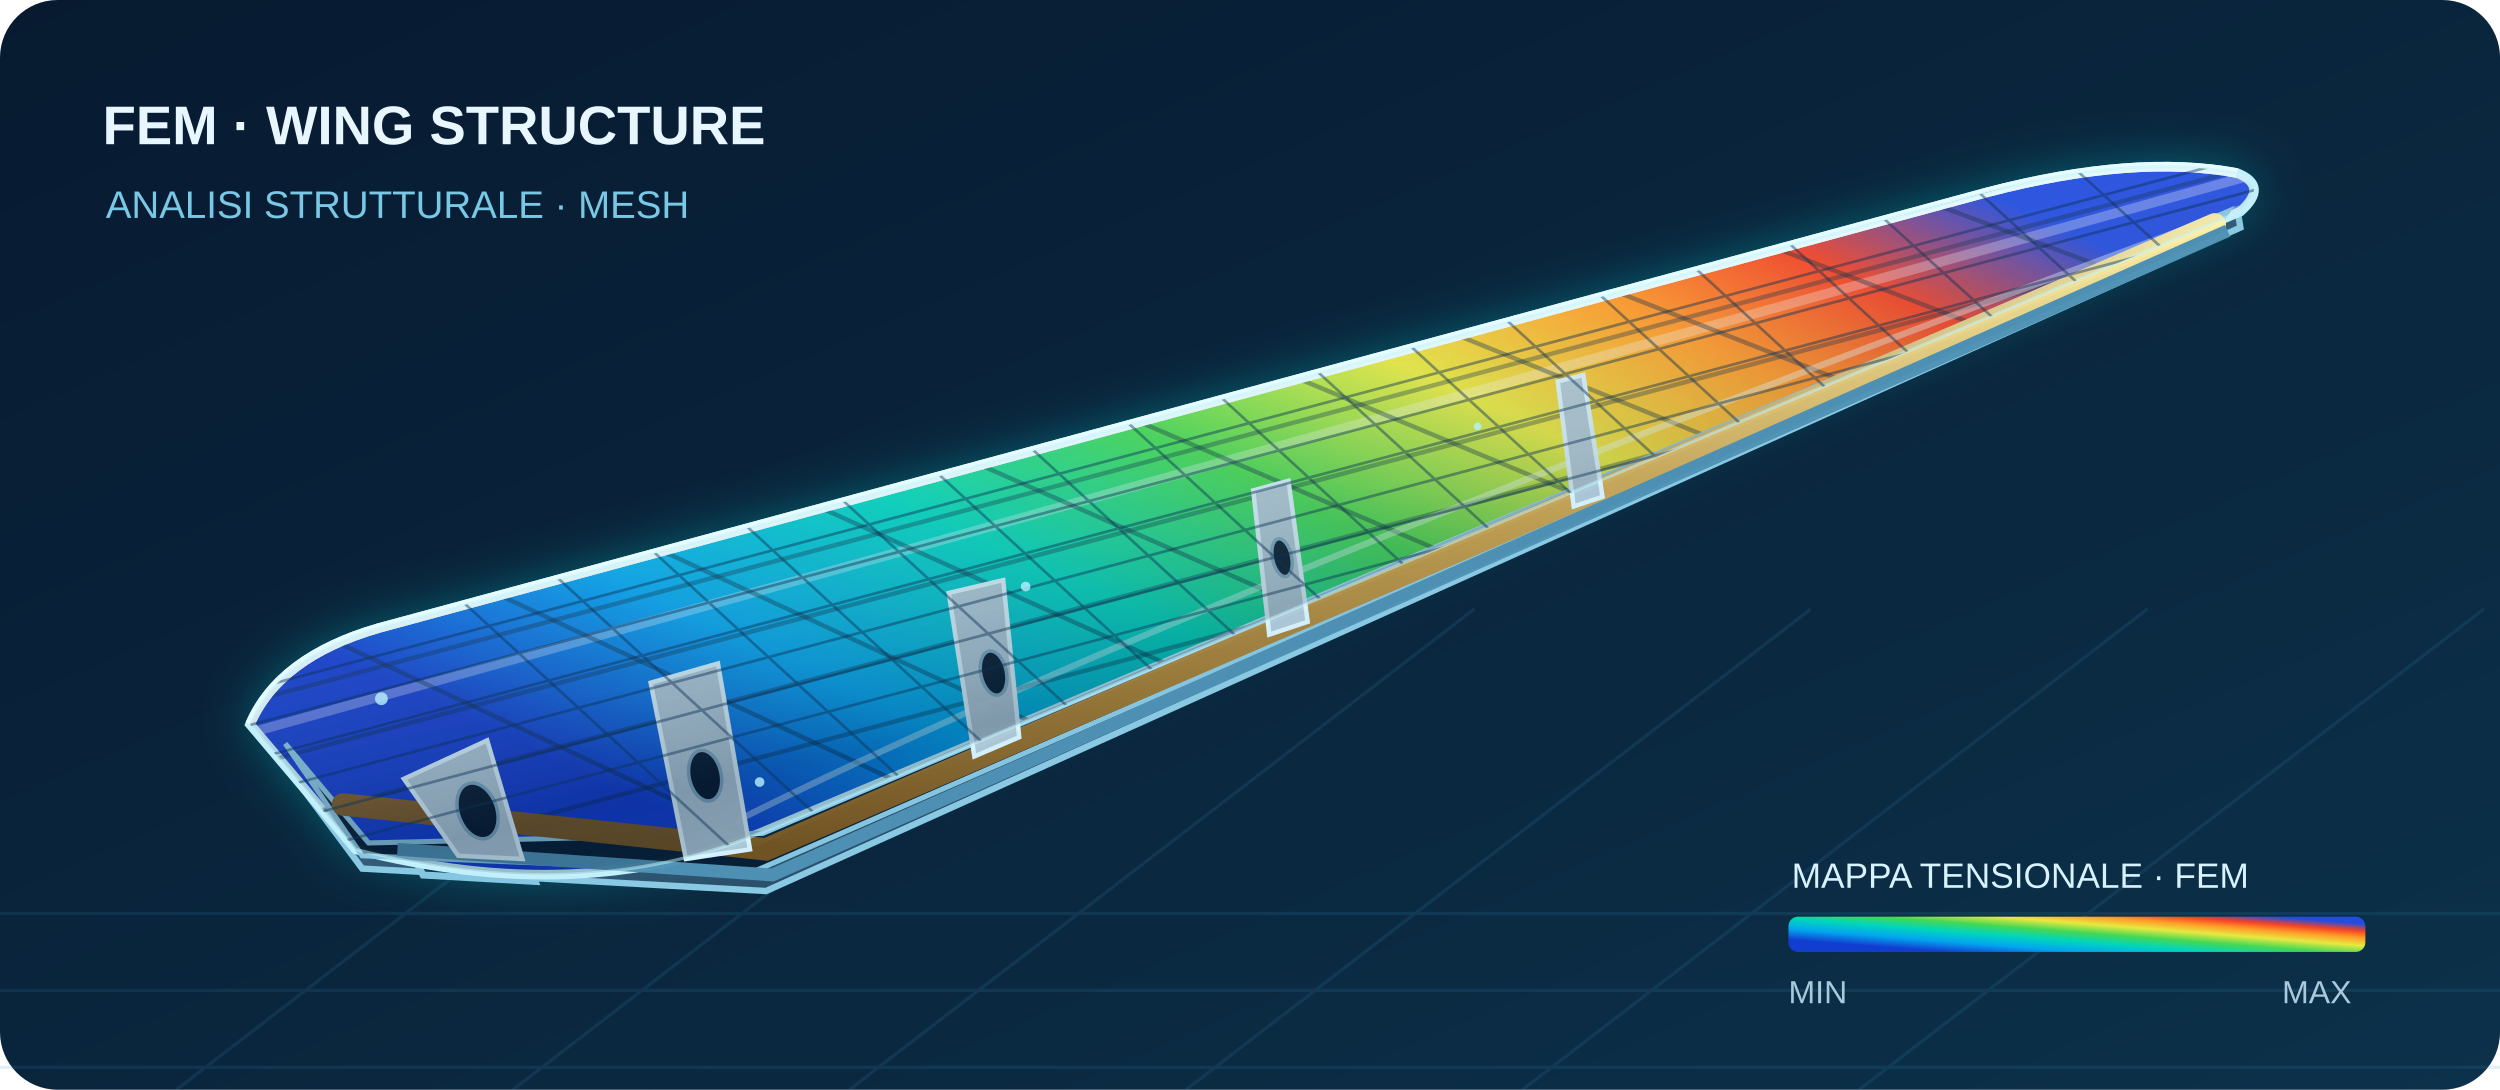
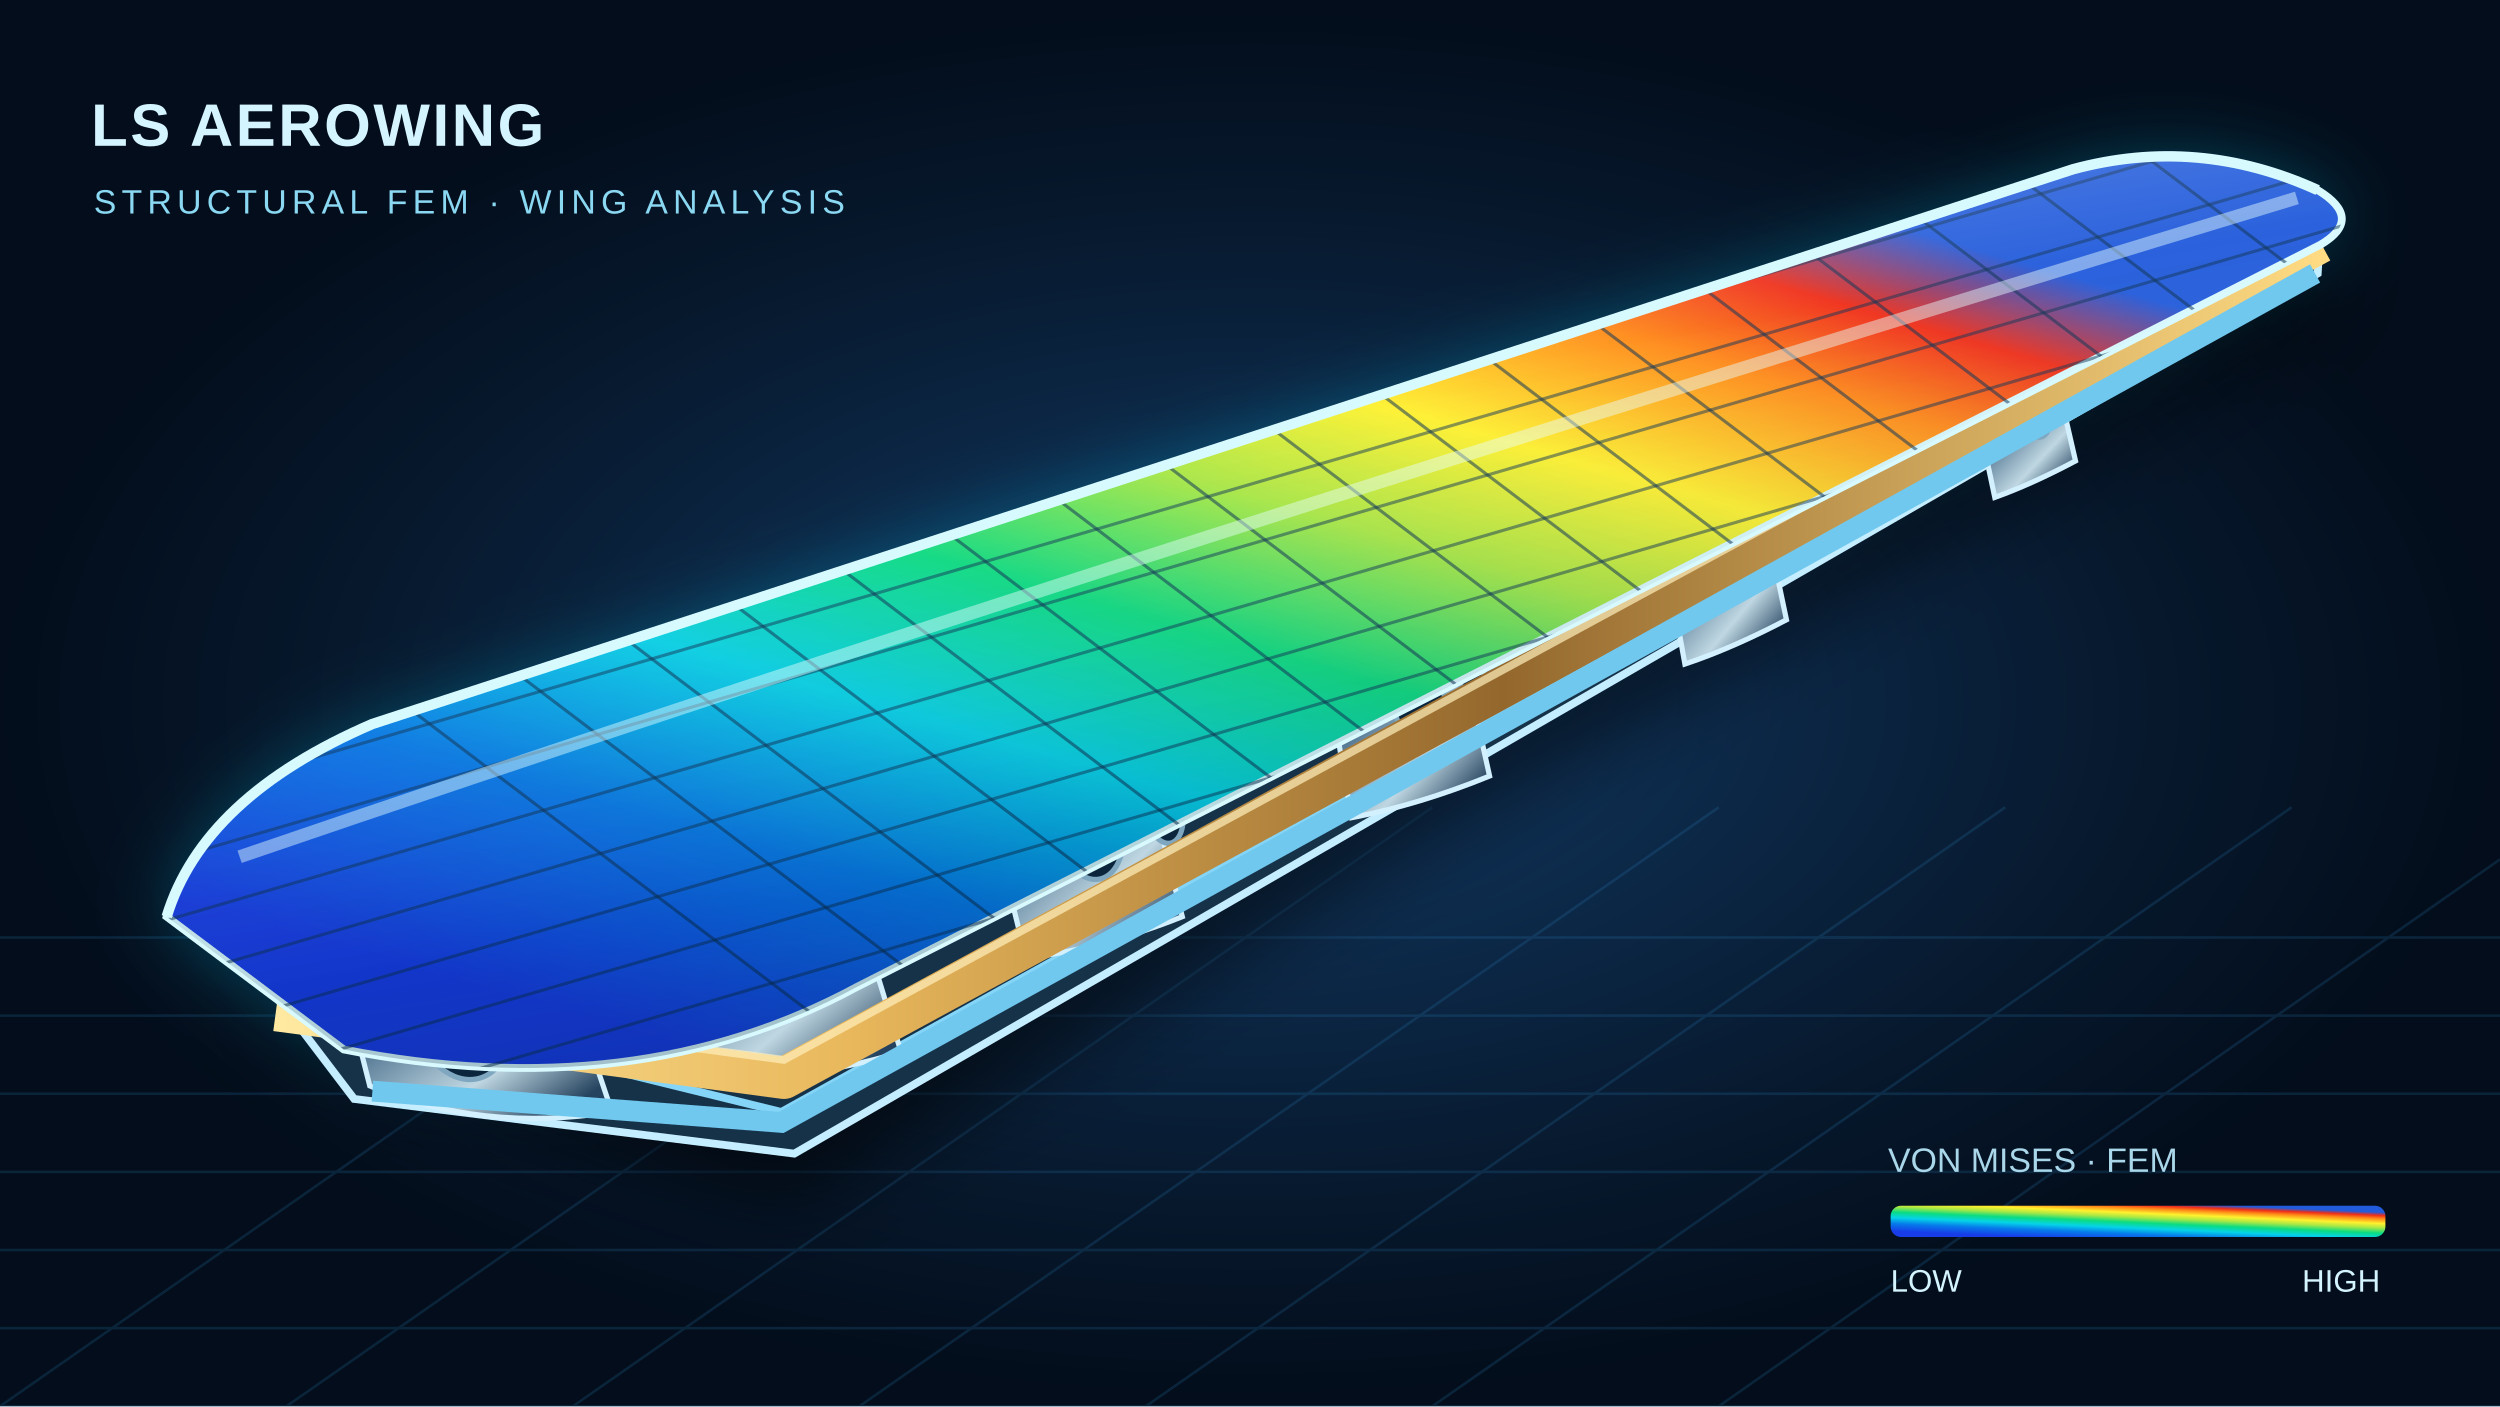
- <svg xmlns="http://www.w3.org/2000/svg" viewBox="0 0 780 340" role="img" aria-labelledby="title desc">
+ <svg xmlns="http://www.w3.org/2000/svg" viewBox="0 0 960 540" role="img" aria-labelledby="t d">
  <defs>
-     <linearGradient id="bg" x2="1" y2="1">
-       <stop stop-color="#071a30" />
-       <stop offset="1" stop-color="#0c314a" />
+     <radialGradient id="bg">
+       <stop stop-color="#123b67" />
+       <stop offset=".7" stop-color="#07192e" />
+       <stop offset="1" stop-color="#030d1b" />
+     </radialGradient>
+     <linearGradient id="skin" x1=".2" y1=".95" x2=".8" y2=".08">
+       <stop stop-color="#173ce8" />
+       <stop offset=".19" stop-color="#067bea" />
+       <stop offset=".34" stop-color="#05d3e8" />
+       <stop offset=".48" stop-color="#0bdc81" />
+       <stop offset=".61" stop-color="#a9e844" />
+       <stop offset=".72" stop-color="#fff12e" />
+       <stop offset=".84" stop-color="#ff8a18" />
+       <stop offset=".92" stop-color="#ef2e19" />
+       <stop offset="1" stop-color="#225bdb" />
    </linearGradient>
-     <linearGradient id="fem" x1=".08" y1=".75" x2=".92" y2=".1">
-       <stop stop-color="#123ed0" />
-       <stop offset=".17" stop-color="#03a5ef" />
-       <stop offset=".34" stop-color="#00d5be" />
-       <stop offset=".49" stop-color="#43d855" />
-       <stop offset=".64" stop-color="#e6e941" />
-       <stop offset=".77" stop-color="#ff9b28" />
-       <stop offset=".88" stop-color="#f44324" />
-       <stop offset="1" stop-color="#224de1" />
+     <linearGradient id="rib" x1="0" y1="0" x2=".8" y2="1">
+       <stop stop-color="#f2faff" />
+       <stop offset=".24" stop-color="#a2bed1" />
+       <stop offset=".52" stop-color="#587b96" />
+       <stop offset=".78" stop-color="#bfd7e2" />
+       <stop offset="1" stop-color="#25435f" />
    </linearGradient>
-     <linearGradient id="metal" x1="0" y1="0" x2="1" y2="1">
-       <stop stop-color="#b2d8eb" />
-       <stop offset=".5" stop-color="#345d7a" />
-       <stop offset="1" stop-color="#0a263e" />
+     <linearGradient id="spar">
+       <stop stop-color="#ffe9a1" />
+       <stop offset=".28" stop-color="#e9b85c" />
+       <stop offset=".6" stop-color="#94682d" />
+       <stop offset="1" stop-color="#ffdb83" />
    </linearGradient>
-     <clipPath id="wing">
-       <path d="M78 226 Q87 205 118 196 L620 60 Q666 48 698 54 Q708 58 699 66 L237 260 Q181 283 111 265Z" />
+     <linearGradient id="gloss" x1=".3" y1="0" x2=".7" y2="1">
+       <stop stop-color="#fff" stop-opacity=".38" />
+       <stop offset=".3" stop-color="#fff" stop-opacity=".04" />
+       <stop offset=".7" stop-color="#00182e" stop-opacity=".16" />
+       <stop offset="1" stop-color="#00182e" stop-opacity=".38" />
+     </linearGradient>
+     <clipPath id="clip">
+       <path d="M64 352 Q78 306 143 278 L796 65 Q844 52 890 73 Q908 84 891 94 L329 379 Q244 425 132 403Z" />
    </clipPath>
-     <pattern id="mesh" width="28" height="22" patternUnits="userSpaceOnUse" patternTransform="skewX(-31) rotate(-8)">
-       <path d="M0 0H28V22" fill="none" stroke="#09263d" stroke-width="1" opacity=".42" />
-     </pattern>
    <filter id="glow">
-       <feGaussianBlur stdDeviation="8" />
+       <feGaussianBlur stdDeviation="14" />
+     </filter>
+     <filter id="shadow">
+       <feGaussianBlur stdDeviation="17" />
    </filter>
  </defs>
-   <rect width="780" height="340" rx="18" fill="url(#bg)" />
-   <g opacity=".14" stroke="#3b91c3" stroke-width="1">
-     <path d="M0 285L780 285M0 309L780 309M0 333L780 333M55 340L250 190M160 340L355 190M265 340L460 190M370 340L565 190M475 340L670 190M580 340L775 190" />
+   <rect width="960" height="540" fill="url(#bg)" />
+   <g opacity=".18" stroke="#2c8ac7" stroke-width="1">
+     <path d="M0 450H960M0 480H960M0 510H960M0 540H960M0 420H960M0 390H960M0 360H960" />
+     <path d="M0 540L330 310M110 540L440 310M220 540L550 310M330 540L660 310M440 540L770 310M550 540L880 310M660 540L960 330" />
  </g>
-   <path d="M78 226 Q87 205 118 196 L620 60 Q666 48 698 54 Q708 58 699 66 L237 260 Q181 283 111 265Z" fill="#0cf1e8" opacity=".35" filter="url(#glow)" />
-   <path d="M84 232L113 271L239 278L699 71L697 59L236 263Z" fill="url(#metal)" stroke="#8ac9e3" stroke-width="2" />
-   <g stroke="#85c6e2" stroke-width="2.2" fill="#16354a">
-     <path d="M109 230L132 273L167 275L148 217Z" />
-     <path d="M186 204L207 270L236 260L217 193Z" />
-     <path d="M275 177L290 237L310 226L302 169Z" />
-     <path d="M367 148L381 201L397 192L388 141Z" />
+   <path d="M78 388L303 462L887 121L903 93L320 402Z" fill="#000" opacity=".65" filter="url(#shadow)" />
+   <path d="M64 352 Q78 306 143 278 L796 65 Q844 52 890 73 Q908 84 891 94 L329 379 Q244 425 132 403Z" fill="#0bdaff" opacity=".28" filter="url(#glow)" />
+   <path d="M82 351L136 422L305 443L890 105L891 88L320 380Z" fill="#163249" stroke="#c4edff" stroke-width="3" />
+   <path d="M105 379L300 427L884 102" fill="none" stroke="#84d5f7" stroke-width="3" />
+   <g stroke="#d3f0ff" stroke-width="2" fill="url(#rib)">
+     <path d="M125 350Q171 327 206 341L235 427Q185 435 142 417Z" />
+     <path d="M240 312Q281 296 317 309L346 404Q306 416 264 415Z" />
+     <path d="M370 271Q403 256 433 268L454 352Q424 364 394 368Z" />
+     <path d="M504 226Q530 217 556 226L572 298Q545 309 519 314Z" />
+     <path d="M634 183Q655 174 674 181L686 238Q665 249 647 255Z" />
+     <path d="M755 139Q772 132 788 138L797 177Q780 186 766 191Z" />
  </g>
-   <g fill="#071c31" stroke="#78b9d4" stroke-width="2">
-     <ellipse cx="140" cy="251" rx="9" ry="15" transform="rotate(-16 140 251)" />
-     <ellipse cx="209" cy="239" rx="7" ry="12" transform="rotate(-15 209 239)" />
-     <ellipse cx="292" cy="210" rx="6" ry="10" transform="rotate(-15 292 210)" />
+   <g fill="#0b253c" stroke="#7fa7bf" stroke-width="2">
+     <ellipse cx="177" cy="388" rx="19" ry="27" transform="rotate(-15 177 388)" />
+     <ellipse cx="214" cy="387" rx="10" ry="17" transform="rotate(-15 214 387)" />
+     <ellipse cx="287" cy="367" rx="16" ry="25" transform="rotate(-12 287 367)" />
+     <ellipse cx="323" cy="364" rx="8" ry="14" transform="rotate(-12 323 364)" />
+     <ellipse cx="418" cy="317" rx="13" ry="21" transform="rotate(-12 418 317)" />
+     <ellipse cx="447" cy="312" rx="7" ry="12" transform="rotate(-12 447 312)" />
+     <ellipse cx="545" cy="270" rx="10" ry="16" transform="rotate(-12 545 270)" />
+     <ellipse cx="566" cy="263" rx="5" ry="9" transform="rotate(-12 566 263)" />
+     <ellipse cx="667" cy="216" rx="7" ry="12" transform="rotate(-12 667 216)" />
+     <ellipse cx="782" cy="160" rx="5" ry="8" transform="rotate(-12 782 160)" />
  </g>
-   <path d="M78 226 Q87 205 118 196 L620 60 Q666 48 698 54 Q708 58 699 66 L237 260 Q181 283 111 265Z" fill="url(#fem)" stroke="#c1effb" stroke-width="3" />
-   <g clip-path="url(#wing)">
-     <path d="M48 237L730 47" stroke="#f7f8ff" stroke-opacity=".3" stroke-width="3" />
-     <path d="M100 198L275 280M148 182L323 264M196 167L371 248M244 153L419 232M292 139L467 216M340 125L515 200M388 111L563 184M436 97L611 168M484 83L659 152M532 69L707 136M580 55L755 120" stroke="#062843" stroke-opacity=".38" stroke-width="1.4" />
-     <path d="M55 205L725 26M55 225L725 46M55 245L725 66M55 265L725 86M55 285L725 106" stroke="#062843" stroke-opacity=".35" stroke-width="1.4" />
-     <path d="M230 256Q370 186 699 65" fill="none" stroke="#e7fcff" stroke-opacity=".4" stroke-width="2" />
+   <path d="M106 388L301 414L891 93" fill="none" stroke="url(#spar)" stroke-width="16" stroke-linejoin="round" />
+   <path d="M106 381L301 407L891 87" fill="none" stroke="#fff0bc" stroke-opacity=".7" stroke-width="3" />
+   <path d="M143 419L300 431L889 105" fill="none" stroke="#70c8ee" stroke-width="8" />
+   <path d="M64 352 Q78 306 143 278 L796 65 Q844 52 890 73 Q908 84 891 94 L329 379 Q244 425 132 403Z" fill="url(#skin)" stroke="#d8faff" stroke-width="3" />
+   <g clip-path="url(#clip)">
+     <path d="M0 280L960 0M0 303L960 23M0 326L960 46M0 349L960 69M0 372L960 92M0 395L960 115M0 418L960 138M0 441L960 161M0 464L960 184M0 487L960 207M0 510L960 230M0 533L960 253" stroke="#082e51" stroke-width="1.2" opacity=".5" />
+     <path d="M95 225L425 475M137 212L467 462M179 199L509 449M221 186L551 436M263 173L593 423M305 160L635 410M347 147L677 397M389 134L719 384M431 121L761 371M473 108L803 358M515 95L845 345M557 82L887 332M599 69L929 319M641 56L971 306M683 43L1013 293M725 30L1055 280M767 17L1097 267" stroke="#082e51" stroke-width="1.2" opacity=".55" />
+     <path d="M64 352 Q78 306 143 278 L796 65 Q844 52 890 73 Q908 84 891 94 L329 379 Q244 425 132 403Z" fill="url(#gloss)" />
+     <path d="M92 329Q440 210 882 76" stroke="#e7ffff" stroke-width="5" stroke-opacity=".46" fill="none" />
  </g>
-   <path d="M78 226Q87 205 118 196L620 60Q666 48 698 54" fill="none" stroke="#e7fcff" stroke-width="3" />
-   <defs>
-     <linearGradient id="shine" x1="0" y1="0" x2=".6" y2="1">
-       <stop stop-color="#e9ffff" stop-opacity=".45" />
-       <stop offset=".32" stop-color="#fff" stop-opacity=".02" />
-       <stop offset=".74" stop-color="#06152a" stop-opacity=".26" />
-       <stop offset="1" stop-color="#021323" stop-opacity=".12" />
-     </linearGradient>
-     <linearGradient id="sparGold" x1="0" y1="0" x2="0" y2="1">
-       <stop stop-color="#fff0a6" />
-       <stop offset=".45" stop-color="#c5a354" />
-       <stop offset="1" stop-color="#725321" />
-     </linearGradient>
-   </defs>
-   <g opacity=".97">
-     <path d="M89 232L113 267L235 272L690 73L695 66L238 260L115 263Z" fill="#071f35" stroke="#89c8e3" stroke-width="1.6" />
-     <path d="M107 251L239 265L691 70" fill="none" stroke="url(#sparGold)" stroke-width="7" stroke-linecap="round" />
-     <path d="M124 265L241 273L695 72" fill="none" stroke="#4f92b5" stroke-width="4" />
-     <g fill="#aec9d8" stroke="#d8f4ff" stroke-width="1.4">
-       <path d="M126 243L143 267L163 268L152 231Z" />
-       <path d="M203 213L214 268L234 265L224 207Z" />
-       <path d="M296 185L304 236L318 230L313 181Z" />
-       <path d="M391 153L396 198L408 194L402 150Z" />
-       <path d="M486 119L491 158L500 155L494 117Z" />
-     </g>
-     <g fill="#071c30" stroke="#7ca8c2" stroke-width="1.1">
-       <ellipse cx="149" cy="253" rx="6" ry="9" transform="rotate(-20 149 253)" />
-       <ellipse cx="220" cy="242" rx="5" ry="8" transform="rotate(-12 220 242)" />
-       <ellipse cx="310" cy="210" rx="4" ry="7" transform="rotate(-12 310 210)" />
-       <ellipse cx="400" cy="174" rx="3" ry="6" transform="rotate(-12 400 174)" />
-     </g>
-   </g>
-   <path d="M78 226 Q87 205 118 196 L620 60 Q666 48 698 54 Q708 58 699 66 L237 260 Q181 283 111 265Z" fill="url(#shine)" stroke="#c4f7ff" stroke-opacity=".5" stroke-width="1" />
-   <g clip-path="url(#wing)" stroke="#0b3155" stroke-width=".85" opacity=".45">
-     <path d="M125 170L245 280M154 162L274 272M183 153L303 263M212 145L332 255M241 136L361 246M270 127L390 237M299 119L419 229M328 110L448 220M357 102L477 212M386 93L506 203M415 85L535 195M444 76L564 186M473 68L593 178M502 59L622 169M531 51L651 161M560 43L680 152M589 34L709 144M618 26L738 135" />
-     <path d="M60 209L727 31M60 220L727 42M60 231L727 53M60 242L727 64M60 253L727 75M60 264L727 86M60 275L727 97" />
-   </g>
-   <g fill="#b6f0ff" opacity=".8">
-     <circle cx="119" cy="218" r="2" />
-     <circle cx="237" cy="244" r="1.5" />
-     <circle cx="320" cy="183" r="1.5" />
-     <circle cx="461" cy="133" r="1.2" />
-   </g>
-   <g font-family="Arial,sans-serif">
-     <text x="32" y="45" font-size="17" font-weight="700" fill="#e7f6ff">FEM · WING STRUCTURE</text>
-     <text x="33" y="68" font-size="12" fill="#78c8e6">ANALISI STRUTTURALE · MESH</text>
-     <rect x="558" y="286" width="180" height="11" rx="3" fill="url(#fem)" />
-     <text x="559" y="277" font-size="11" fill="#d7f3ff">MAPPA TENSIONALE · FEM</text>
-     <text x="558" y="313" font-size="10" fill="#a9c9dc">MIN</text>
-     <text x="712" y="313" font-size="10" fill="#a9c9dc">MAX</text>
+   <path d="M64 352Q78 306 143 278L796 65Q844 52 890 73" fill="none" stroke="#d7faff" stroke-width="4" />
+   <g fill="#d4f4ff" font-family="Arial,sans-serif">
+     <text x="35" y="56" font-size="23" font-weight="bold" letter-spacing="1">LS AEROWING</text>
+     <text x="36" y="82" font-size="13" fill="#8bd8f3" letter-spacing="2">STRUCTURAL FEM · WING ANALYSIS</text>
+     <text x="725" y="450" font-size="13" fill="#a9d7e9">VON MISES · FEM</text>
+     <rect x="726" y="463" width="190" height="12" rx="4" fill="url(#skin)" />
+     <text x="726" y="496" font-size="12">LOW</text>
+     <text x="884" y="496" font-size="12">HIGH</text>
  </g>
</svg>
